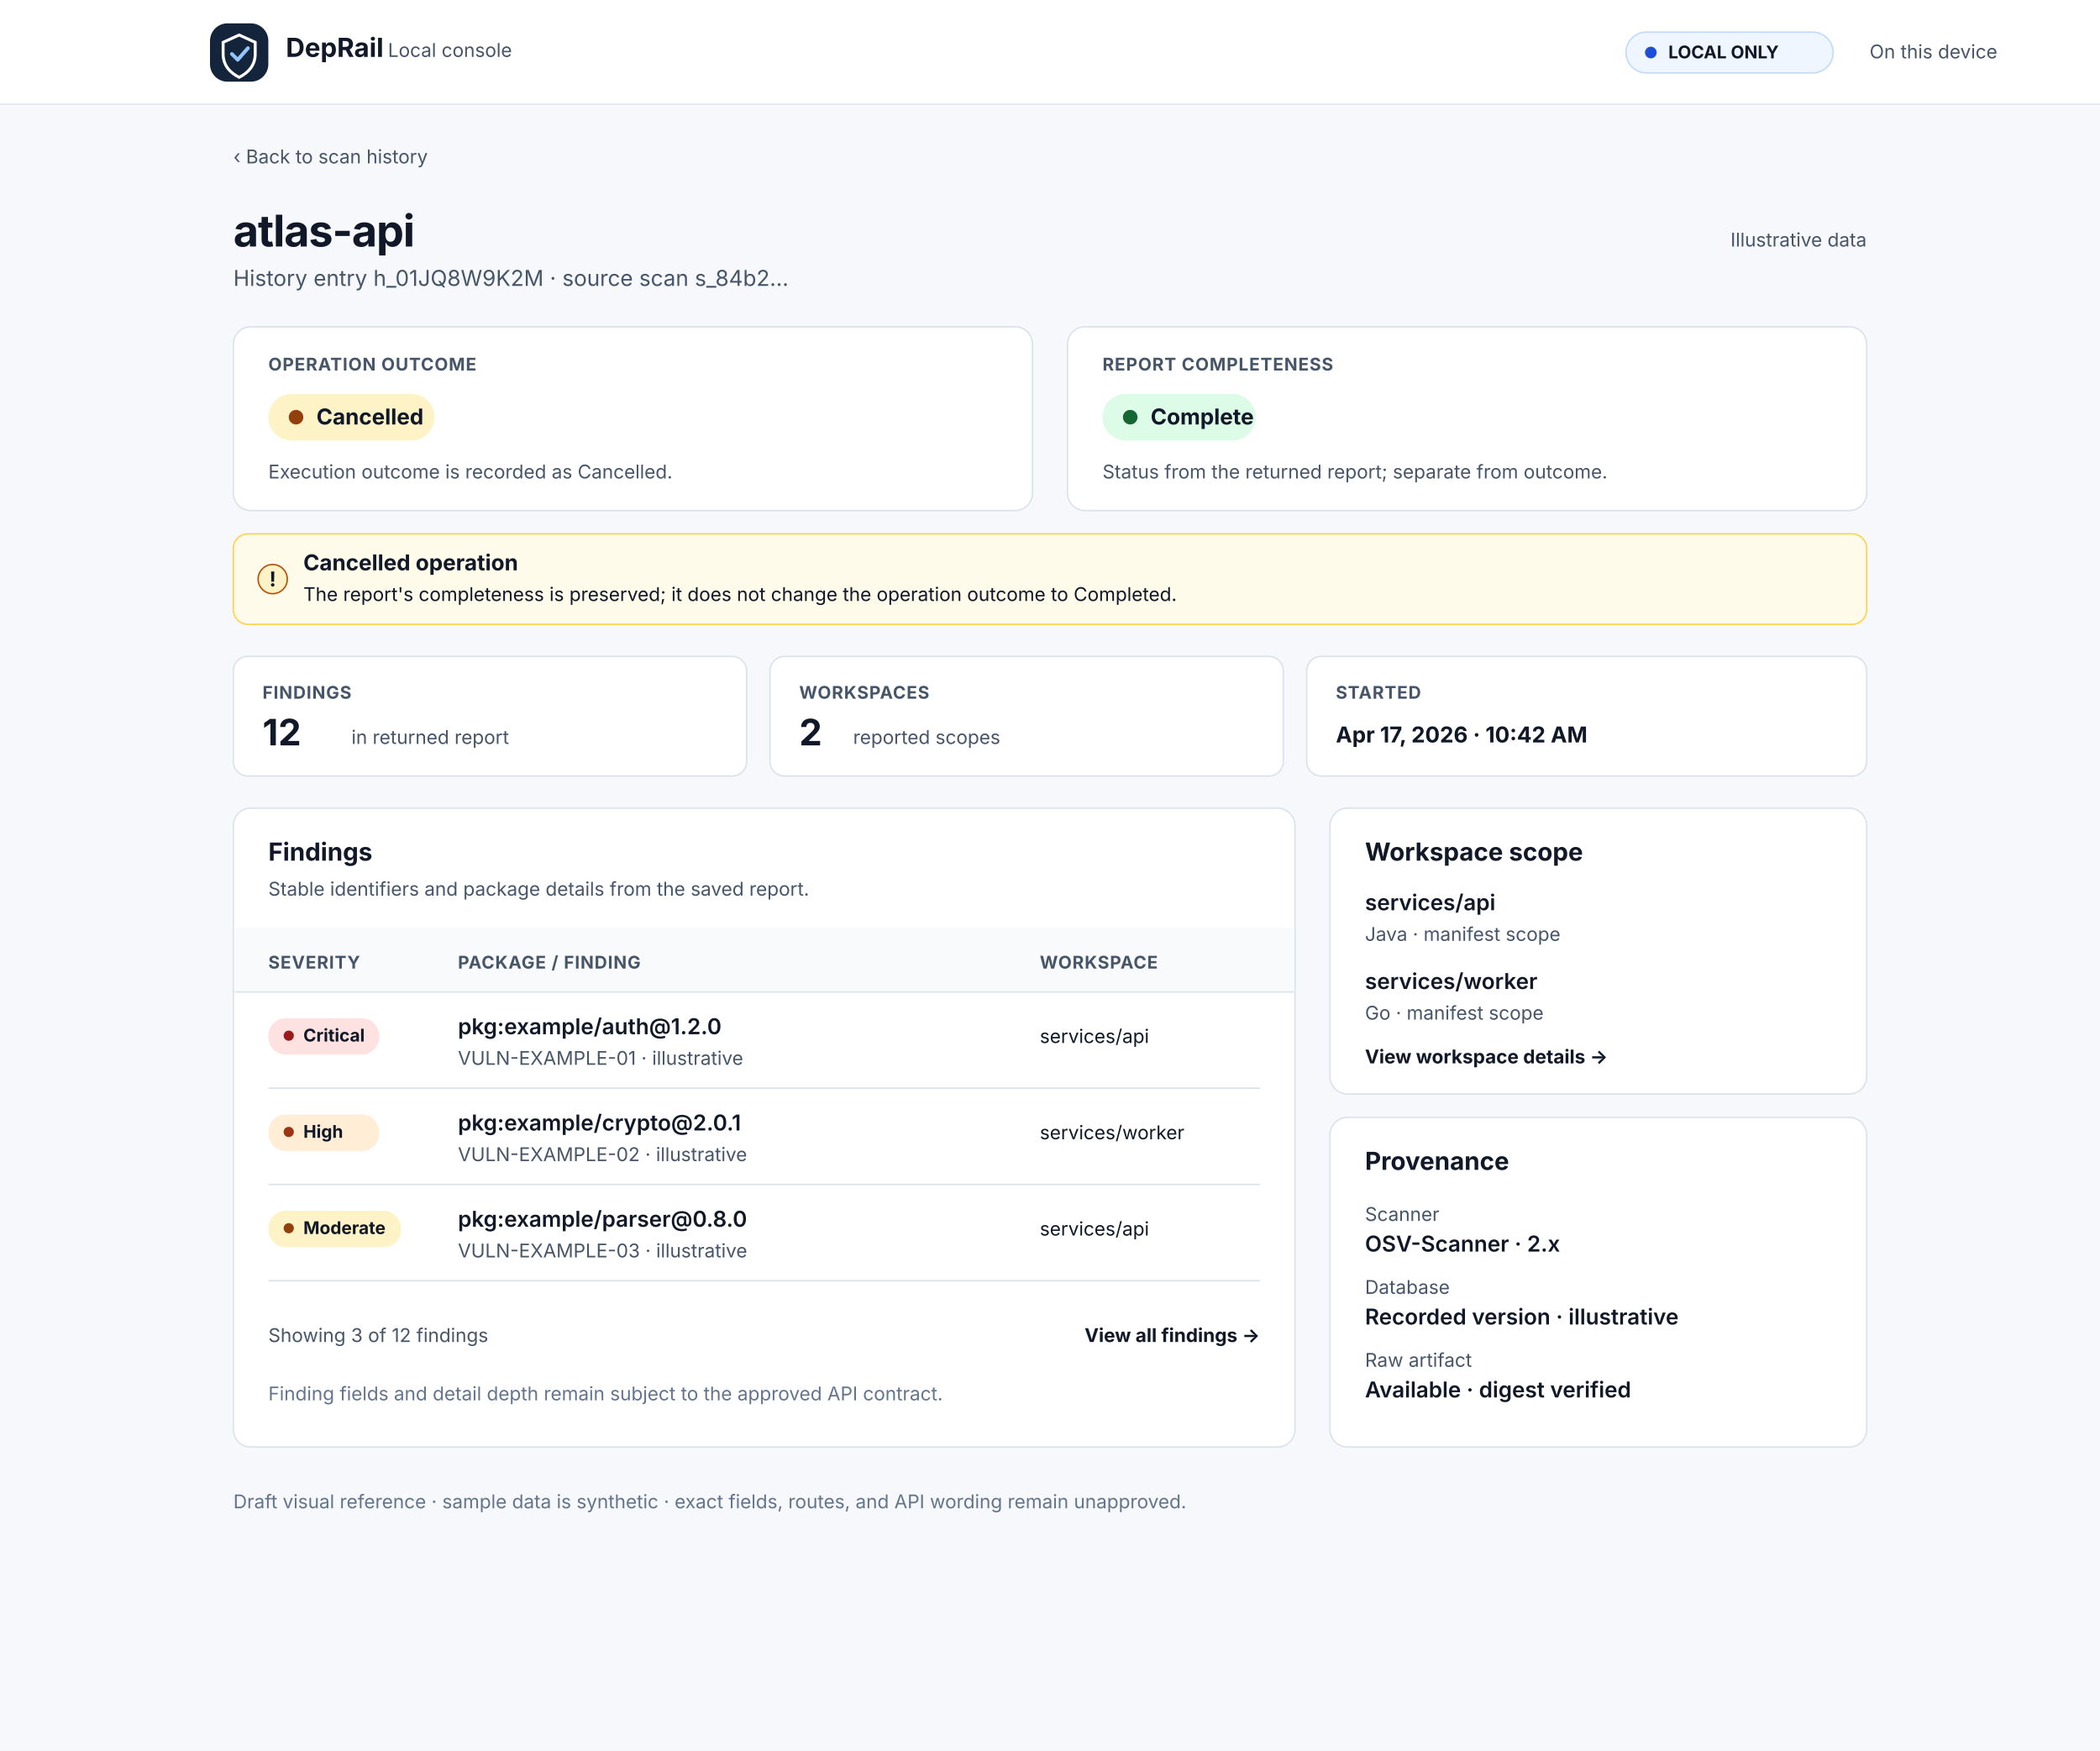
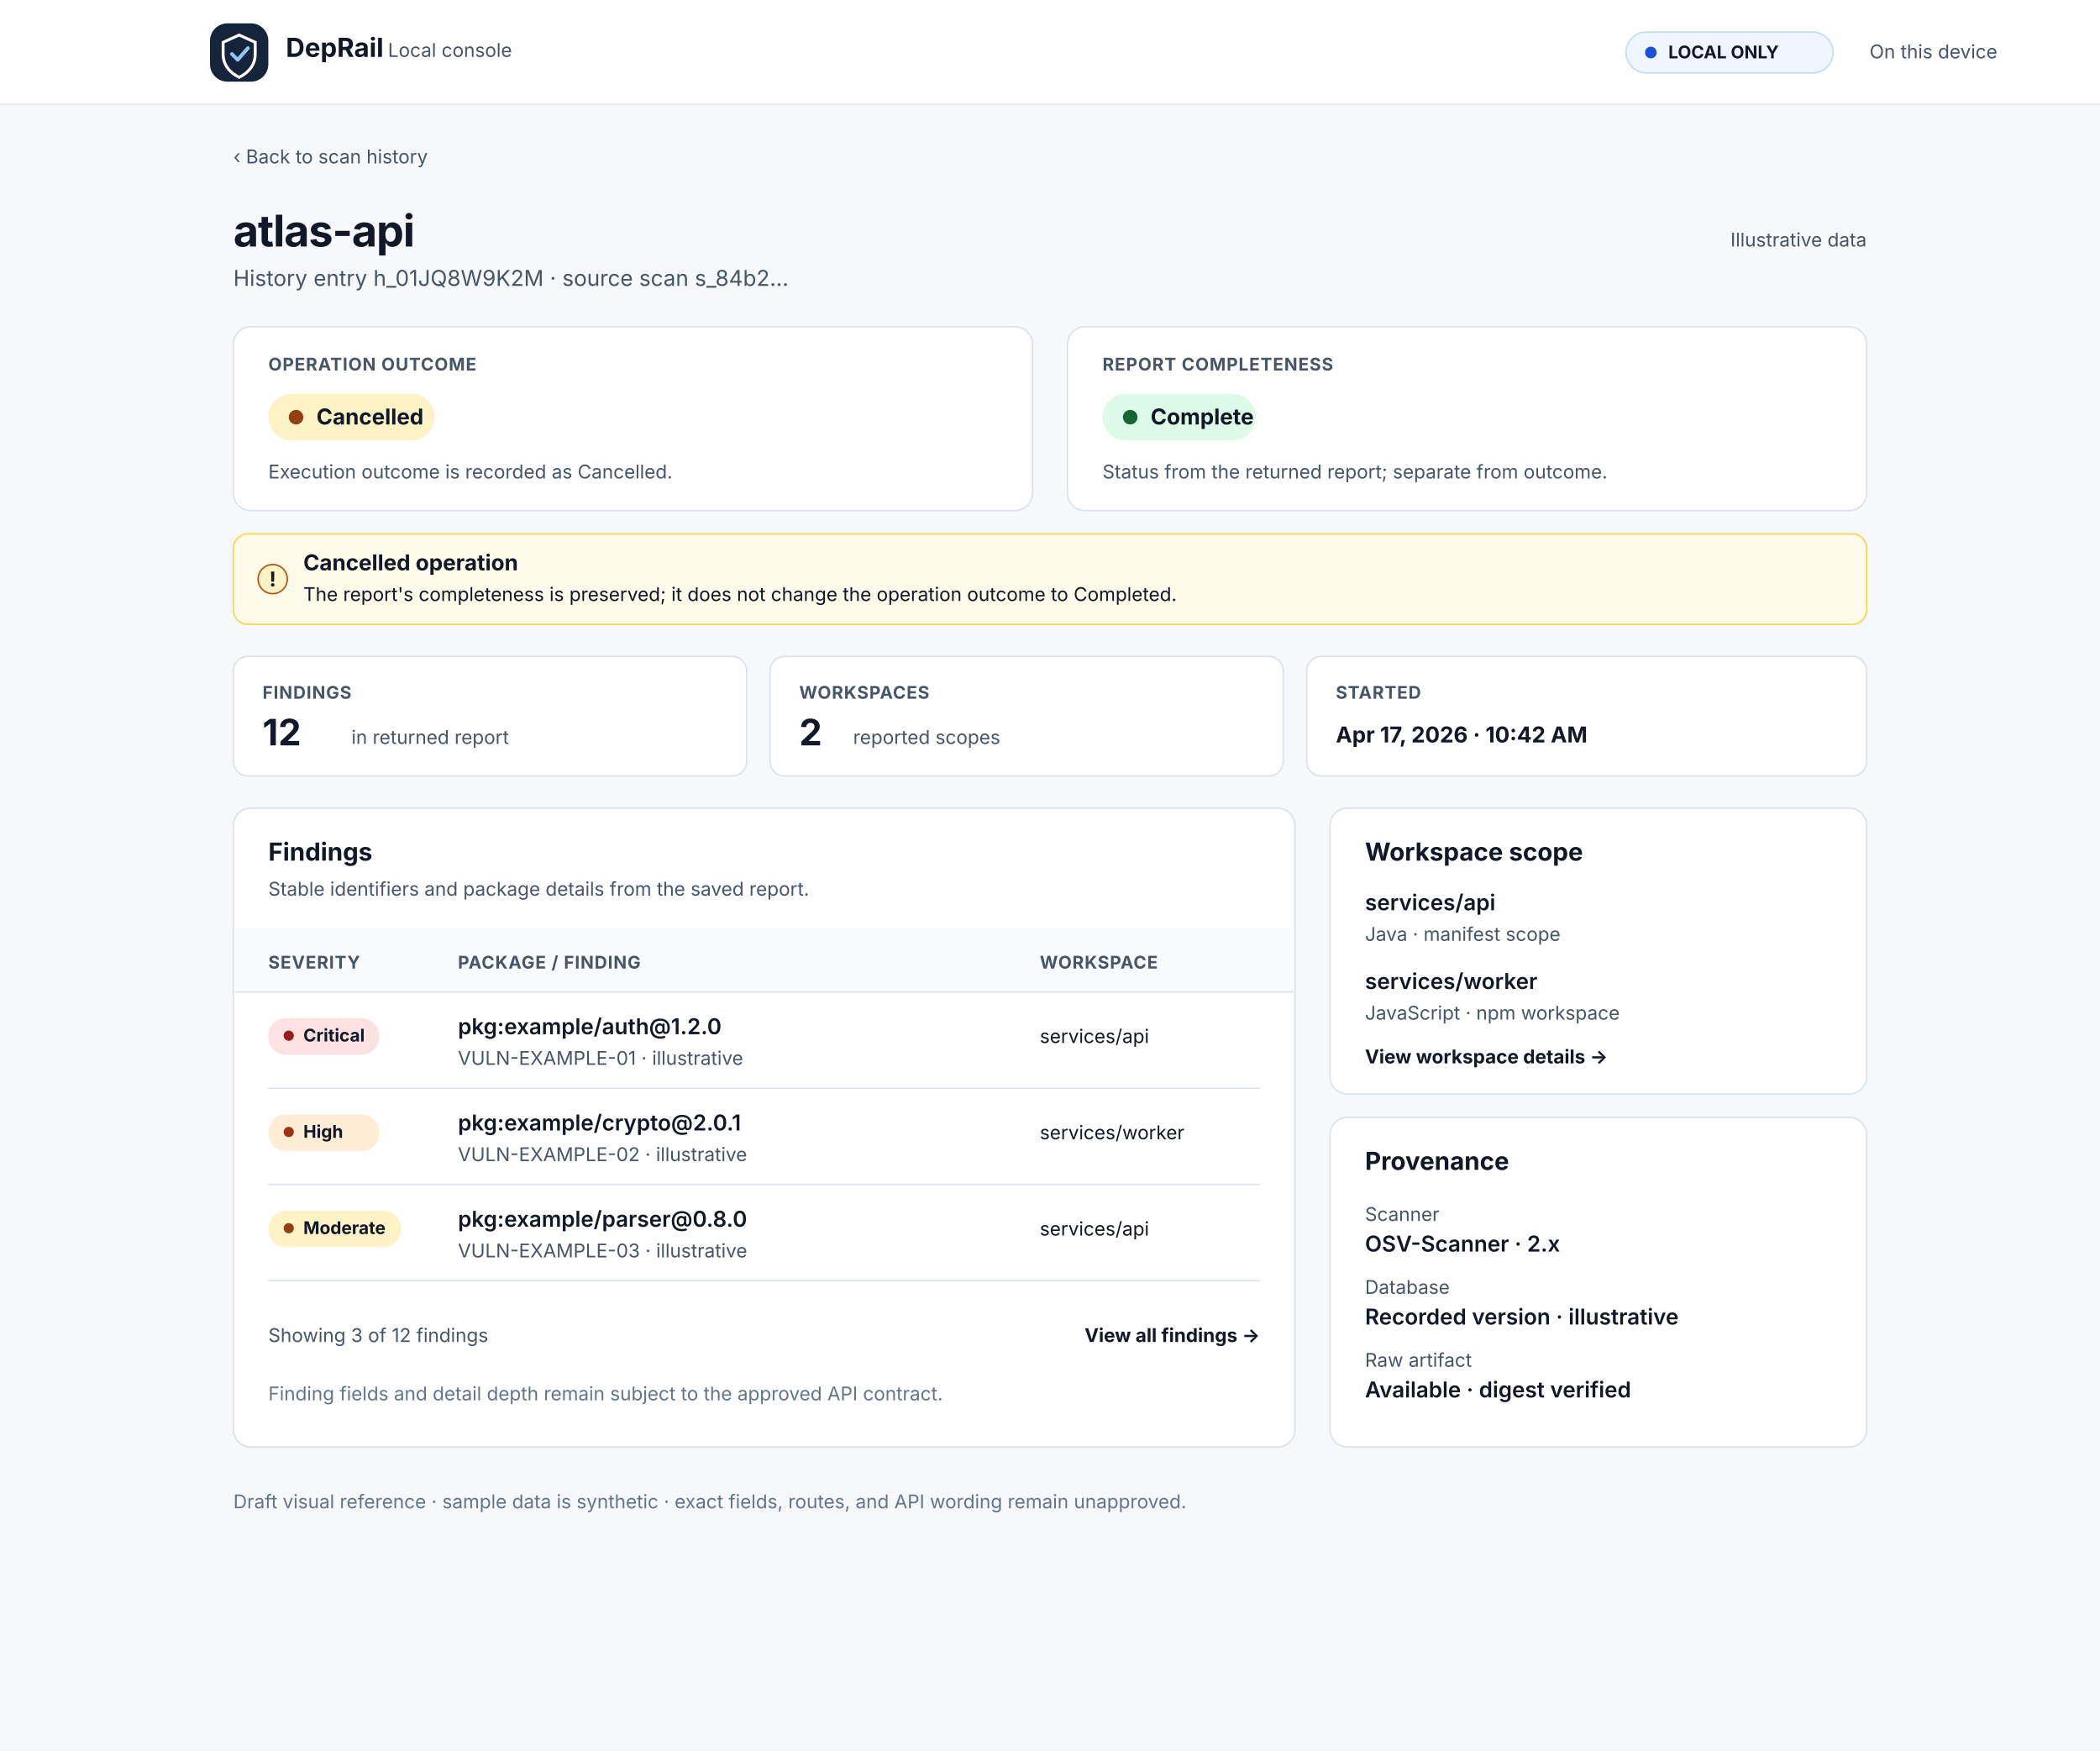
<svg xmlns="http://www.w3.org/2000/svg" width="1440" height="1200" viewBox="0 0 1440 1200" role="img" aria-labelledby="title desc">
  <defs>
    <style>
      text { font-family: ui-sans-serif, system-ui, -apple-system, BlinkMacSystemFont, "Segoe UI", sans-serif; fill: #111827; }
      .muted { fill: #475569; }
      .soft { fill: #64748b; }
      .small { font-size: 13px; }
      .body { font-size: 15px; }
      .label { font-size: 12px; font-weight: 650; letter-spacing: .04em; }
      .heading { font-size: 30px; font-weight: 700; letter-spacing: -.02em; }
      .border { stroke: #dbe2ea; stroke-width: 1; }
    </style>
  </defs>
  <rect width="1440" height="1200" fill="#f6f8fb" />
  <rect width="1440" height="72" fill="#ffffff" />
  <path d="M0 71.5H1440" stroke="#e2e8f0" />
  <rect x="144" y="16" width="40" height="40" rx="12" fill="#14243a" />
  <path d="M164 24l11 5v8c0 8-5 13-11 16-6-3-11-8-11-16v-8z" fill="none" stroke="#ffffff" stroke-width="2" />
  <path d="M159 37l4 4 7-8" fill="none" stroke="#93c5fd" stroke-width="2.5" stroke-linecap="round" stroke-linejoin="round" />
  <text x="196" y="39" font-size="18" font-weight="720">DepRail</text>
  <text x="266" y="39" class="small muted">Local console</text>
  <rect x="1115" y="22" width="142" height="28" rx="14" fill="#eff6ff" stroke="#bfdbfe" />
  <circle cx="1132" cy="36" r="4" fill="#1d4ed8" />
  <text x="1144" y="40" font-size="12" font-weight="650" fill="#1e40af">LOCAL ONLY</text>
  <text x="1282" y="40" class="small muted">On this device</text>
  <g transform="translate(160 112)">
    <text y="0" class="small muted">‹  Back to scan history</text>
    <text y="57" class="heading">atlas-api</text>
    <text y="84" class="body muted">History entry h_01JQ8W9K2M  ·  source scan s_84b2…</text>
    <text x="1120" y="57" text-anchor="end" class="small muted">Illustrative data</text>
    <rect x="0" y="112" width="548" height="126" rx="12" fill="#ffffff" stroke="#dbe2ea" />
    <text x="24" y="142" class="label muted">OPERATION OUTCOME</text>
    <rect x="24" y="158" width="114" height="32" rx="16" fill="#fef3c7" />
    <circle cx="43" cy="174" r="5" fill="#92400e" />
    <text x="57" y="179" font-size="15" font-weight="680" fill="#78350f">Cancelled</text>
    <text x="24" y="216" class="small muted">Execution outcome is recorded as Cancelled.</text>
    <rect x="572" y="112" width="548" height="126" rx="12" fill="#ffffff" stroke="#dbe2ea" />
    <text x="596" y="142" class="label muted">REPORT COMPLETENESS</text>
    <rect x="596" y="158" width="105" height="32" rx="16" fill="#dcfce7" />
    <circle cx="615" cy="174" r="5" fill="#166534" />
    <text x="629" y="179" font-size="15" font-weight="680" fill="#14532d">Complete</text>
    <text x="596" y="216" class="small muted">Status from the returned report; separate from outcome.</text>
    <rect x="0" y="254" width="1120" height="62" rx="10" fill="#fffbeb" stroke="#fcd34d" />
    <circle cx="27" cy="285" r="10" fill="#fef3c7" stroke="#b45309" />
    <text x="27" y="290" text-anchor="middle" font-size="14" font-weight="750" fill="#78350f">!</text>
    <text x="48" y="279" class="body" font-weight="680" fill="#78350f">Cancelled operation</text>
    <text x="48" y="300" class="small" fill="#78350f">The report's completeness is preserved; it does not change the operation outcome to Completed.</text>
    <g transform="translate(0 338)">
      <rect x="0" y="0" width="352" height="82" rx="10" fill="#ffffff" stroke="#dbe2ea" />
      <text x="20" y="29" class="label muted">FINDINGS</text>
      <text x="20" y="61" font-size="25" font-weight="700">12</text>
      <text x="81" y="60" class="small muted">in returned report</text>
      <rect x="368" y="0" width="352" height="82" rx="10" fill="#ffffff" stroke="#dbe2ea" />
      <text x="388" y="29" class="label muted">WORKSPACES</text>
      <text x="388" y="61" font-size="25" font-weight="700">2</text>
      <text x="425" y="60" class="small muted">reported scopes</text>
      <rect x="736" y="0" width="384" height="82" rx="10" fill="#ffffff" stroke="#dbe2ea" />
      <text x="756" y="29" class="label muted">STARTED</text>
      <text x="756" y="59" class="body" font-weight="650">Apr 17, 2026 · 10:42 AM</text>
    </g>
    <rect x="0" y="442" width="728" height="438" rx="12" fill="#ffffff" stroke="#dbe2ea" />
    <text x="24" y="478" font-size="17" font-weight="680">Findings</text>
    <text x="24" y="502" class="small muted">Stable identifiers and package details from the saved report.</text>
    <rect x="1" y="524" width="726" height="44" fill="#f8fafc" />
    <text x="24" y="552" class="label muted">SEVERITY</text>
    <text x="154" y="552" class="label muted">PACKAGE / FINDING</text>
    <text x="553" y="552" class="label muted">WORKSPACE</text>
    <path d="M1 568H727" class="border" />
    <rect x="24" y="586" width="76" height="25" rx="12" fill="#fee2e2" />
    <circle cx="38" cy="598" r="3.5" fill="#991b1b" />
    <text x="48" y="602" font-size="12" font-weight="680" fill="#7f1d1d">Critical</text>
    <text x="154" y="597" class="body" font-weight="620">pkg:example/auth@1.2.0</text>
    <text x="154" y="618" class="small muted">VULN-EXAMPLE-01 · illustrative</text>
    <text x="553" y="603" class="small">services/api</text>
    <path d="M24 634H704" class="border" />
    <rect x="24" y="652" width="76" height="25" rx="12" fill="#ffedd5" />
    <circle cx="38" cy="664" r="3.5" fill="#9a3412" />
    <text x="48" y="668" font-size="12" font-weight="680" fill="#7c2d12">High</text>
    <text x="154" y="663" class="body" font-weight="620">pkg:example/crypto@2.0.1</text>
    <text x="154" y="684" class="small muted">VULN-EXAMPLE-02 · illustrative</text>
    <text x="553" y="669" class="small">services/worker</text>
    <path d="M24 700H704" class="border" />
    <rect x="24" y="718" width="91" height="25" rx="12" fill="#fef3c7" />
    <circle cx="38" cy="730" r="3.5" fill="#92400e" />
    <text x="48" y="734" font-size="12" font-weight="680" fill="#78350f">Moderate</text>
    <text x="154" y="729" class="body" font-weight="620">pkg:example/parser@0.8.0</text>
    <text x="154" y="750" class="small muted">VULN-EXAMPLE-03 · illustrative</text>
    <text x="553" y="735" class="small">services/api</text>
    <path d="M24 766H704" class="border" />
    <text x="24" y="808" class="small muted">Showing 3 of 12 findings</text>
    <text x="704" y="808" text-anchor="end" class="small" font-weight="650" fill="#1d4ed8">View all findings  →</text>
    <text x="24" y="848" class="small soft">Finding fields and detail depth remain subject to the approved API contract.</text>
    <rect x="752" y="442" width="368" height="196" rx="12" fill="#ffffff" stroke="#dbe2ea" />
    <text x="776" y="478" font-size="17" font-weight="680">Workspace scope</text>
    <text x="776" y="512" class="body" font-weight="620">services/api</text>
    <text x="776" y="533" class="small muted">Java · manifest scope</text>
    <text x="776" y="566" class="body" font-weight="620">services/worker</text>
-     <text x="776" y="587" class="small muted">Go · manifest scope</text>
+     <text x="776" y="587" class="small muted">JavaScript · npm workspace</text>
    <text x="776" y="617" class="small" font-weight="650" fill="#1d4ed8">View workspace details  →</text>
    <rect x="752" y="654" width="368" height="226" rx="12" fill="#ffffff" stroke="#dbe2ea" />
    <text x="776" y="690" font-size="17" font-weight="680">Provenance</text>
    <text x="776" y="725" class="small muted">Scanner</text>
    <text x="776" y="746" class="body" font-weight="620">OSV-Scanner · 2.x</text>
    <text x="776" y="775" class="small muted">Database</text>
    <text x="776" y="796" class="body" font-weight="620">Recorded version · illustrative</text>
    <text x="776" y="825" class="small muted">Raw artifact</text>
    <text x="776" y="846" class="body" font-weight="620" fill="#166534">Available · digest verified</text>
    <text x="0" y="922" class="small soft">Draft visual reference · sample data is synthetic · exact fields, routes, and API wording remain unapproved.</text>
  </g>
</svg>
